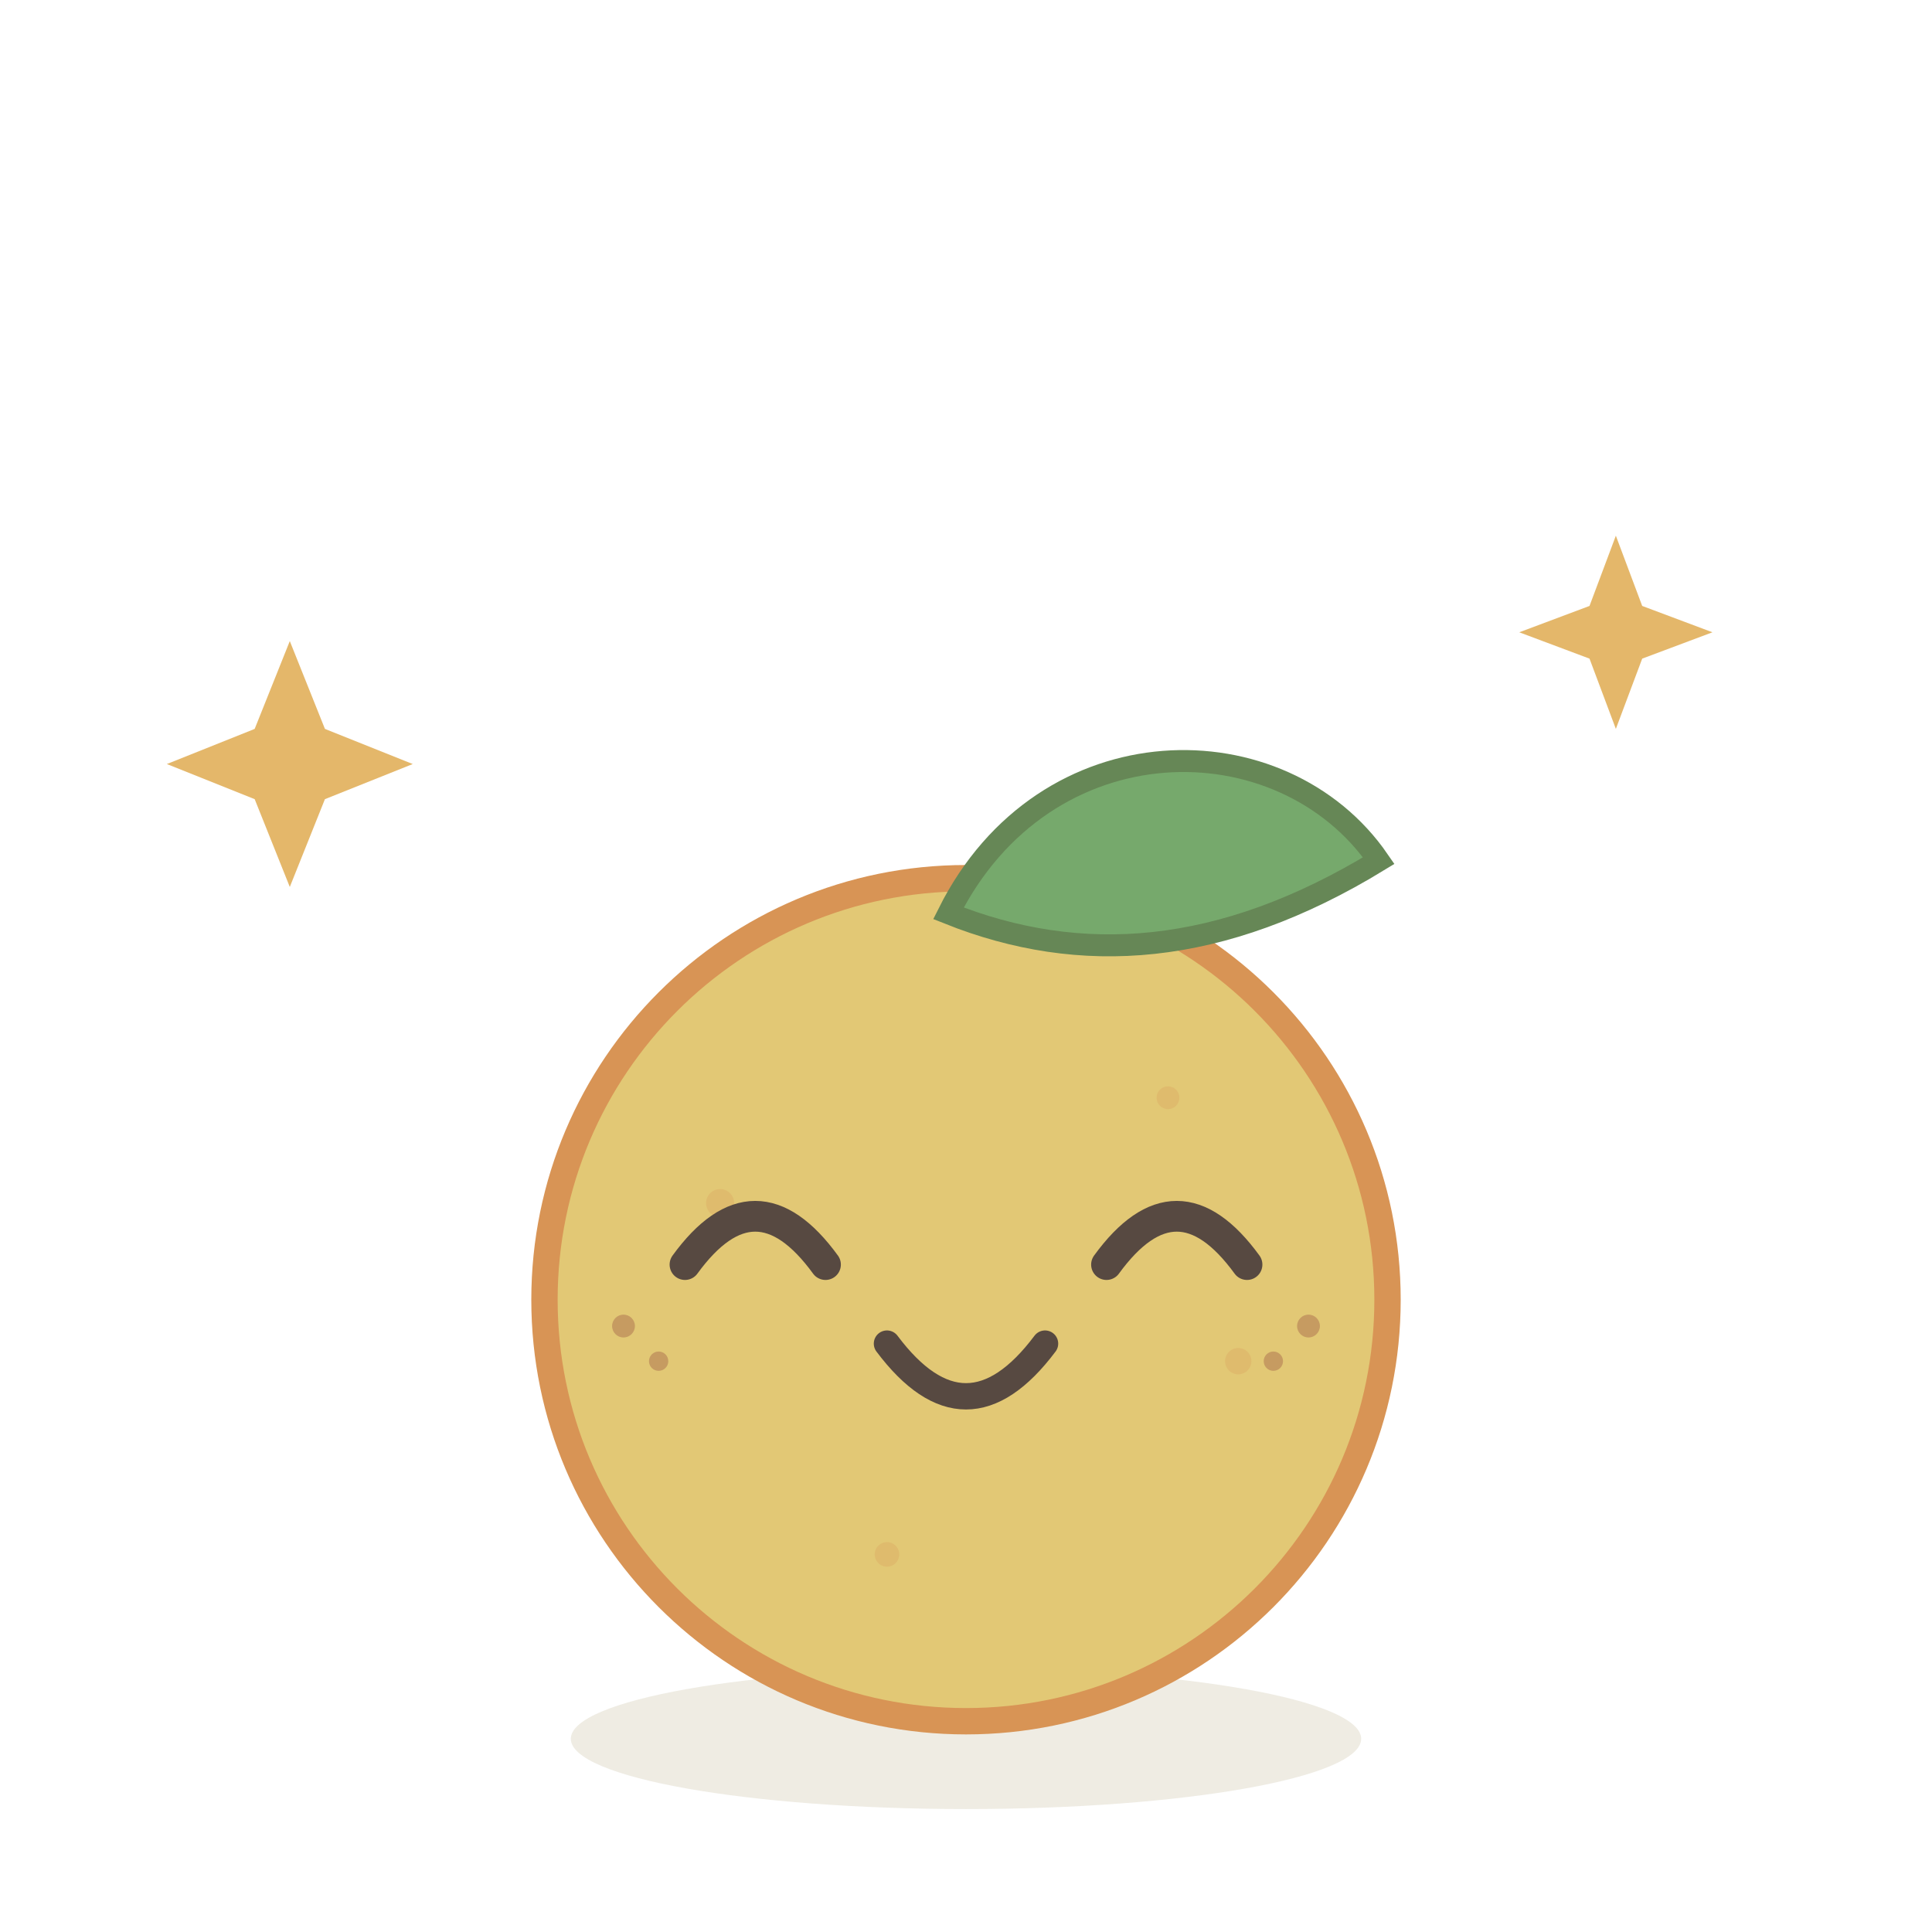
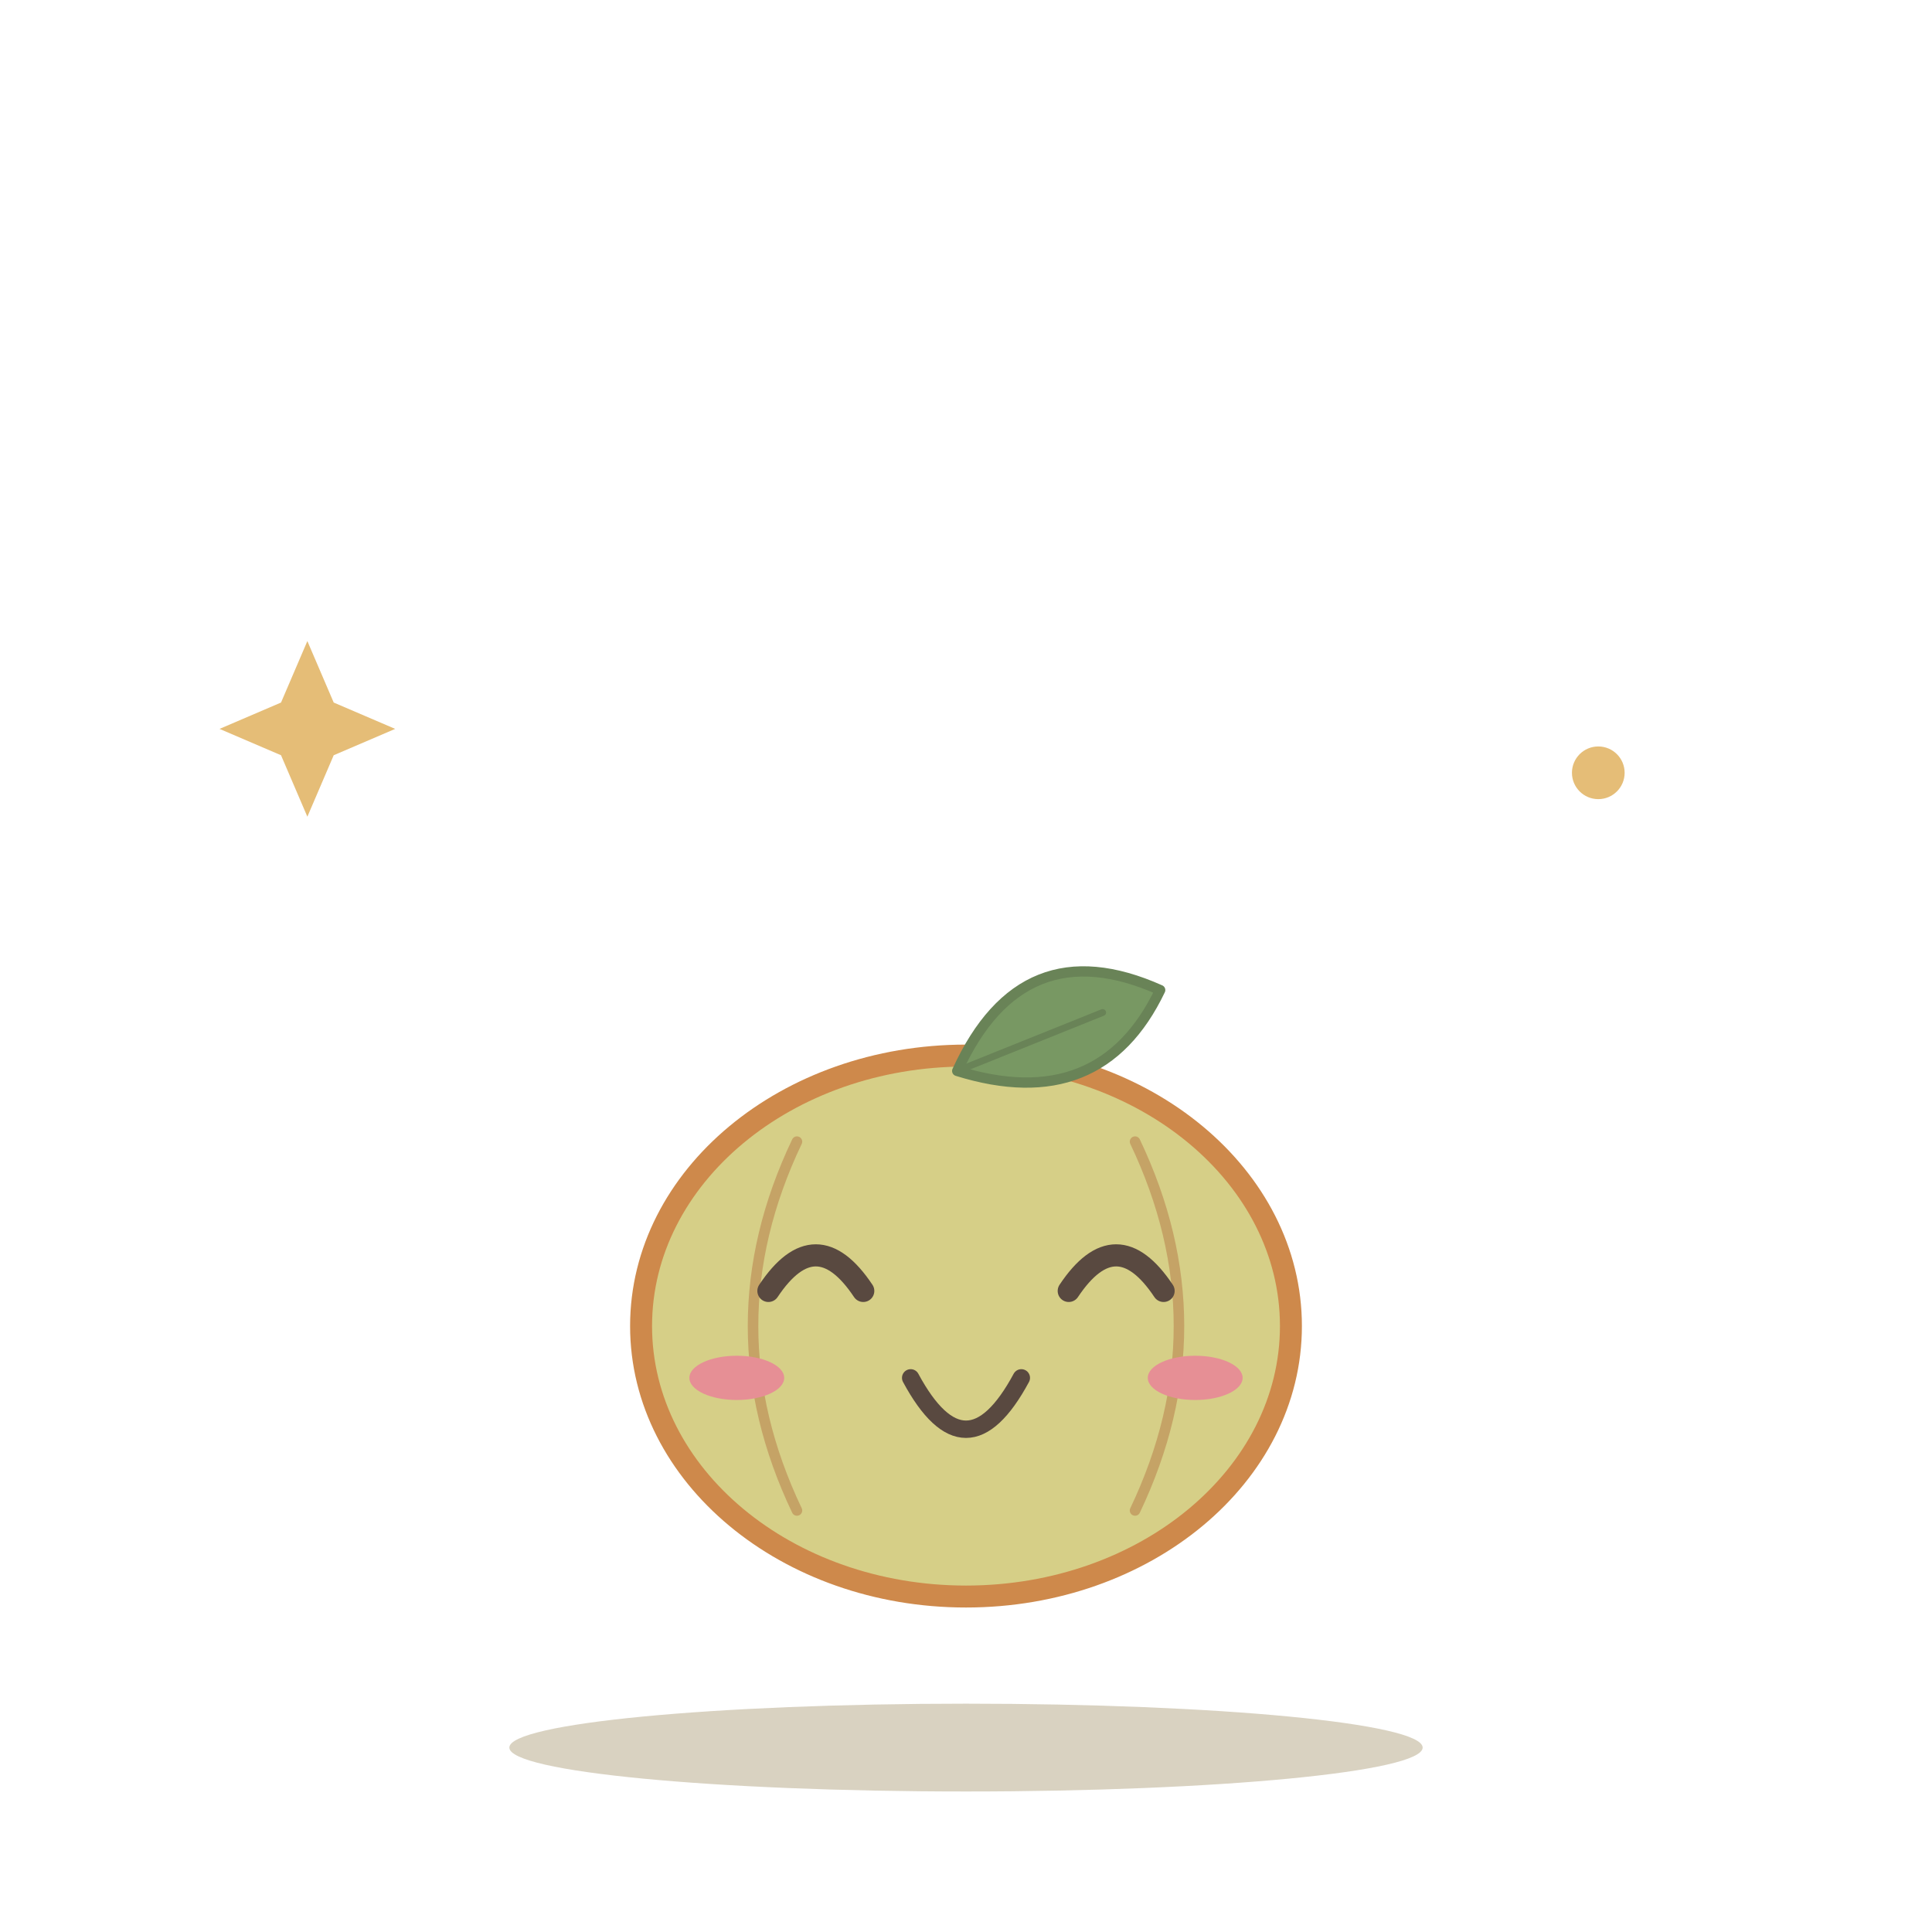
- <svg xmlns="http://www.w3.org/2000/svg" width="220" height="220" viewBox="0 0 220 220" role="img">
-   <ellipse cx="110" cy="198" rx="45" ry="8" fill="#d8d2bd" opacity=".42" />
-   <circle cx="110" cy="148" r="48" fill="#e2c875" stroke="#d89455" stroke-width="3" />
-   <g fill="#d89455" opacity=".25">
-     <circle cx="82" cy="137" r="1.6" />
-     <circle cx="141" cy="155" r="1.5" />
-     <circle cx="101" cy="177" r="1.4" />
-     <circle cx="133" cy="125" r="1.3" />
+ <svg xmlns="http://www.w3.org/2000/svg" width="220" height="220" viewBox="0 0 220 220" role="img" data-character="orange" data-stage="2">
+   <ellipse cx="110" cy="199" rx="52" ry="5" fill="#d9d2c1" stroke="none" stroke-width="2" />
+   <ellipse cx="110" cy="151" rx="37" ry="30.8" fill="#d6cf87" stroke="#ce894b" stroke-width="2.5" />
+   <path d="M90.75 130q-10 21 0 42" fill="none" stroke="#c5a366" stroke-width="1.2" stroke-linecap="round" stroke-linejoin="round" />
+   <path d="M129.25 130q10 21 0 42" fill="none" stroke="#c5a366" stroke-width="1.2" stroke-linecap="round" stroke-linejoin="round" />
+   <g transform="translate(109 121.95) rotate(35) scale(0.65)">
+     <path d="M0 0Q-5-27 21-32Q25-8 0 0Z" fill="#789863" stroke="#698357" stroke-width="1.8" stroke-linecap="round" stroke-linejoin="round" />
+     <path d="M0 0 15-23" fill="none" stroke="#698357" stroke-width="1.2" stroke-linecap="round" stroke-linejoin="round" />
  </g>
-   <path d="M108 104 C119 82,146 82,157 98 C139 109,123 110,108 104Z" fill="#76a96c" stroke="#668756" stroke-width="2.5" />
-   <path d="M78 144q8-11 16 0m32 0q8-11 16 0" fill="none" stroke="#574941" stroke-width="3.5" stroke-linecap="round" />
-   <g fill="#a96e4d" opacity=".5">
-     <circle cx="71" cy="151" r="1.3" />
-     <circle cx="75" cy="155" r="1.1" />
-     <circle cx="149" cy="151" r="1.3" />
-     <circle cx="145" cy="155" r="1.1" />
+   <g transform="translate(110 147) scale(0.9)">
+     <path d="M-25 0q6-9 12 0m26 0q6-9 12 0" fill="none" stroke="#594940" stroke-width="2.8" stroke-linecap="round" stroke-linejoin="round" />
+     <path d="M-7 11q7 13 14 0" fill="none" stroke="#594940" stroke-width="2.2" stroke-linecap="round" stroke-linejoin="round" />
+     <ellipse cx="-29" cy="11" rx="6" ry="2.8" fill="#e68f95" stroke="none" stroke-width="2" />
+     <ellipse cx="29" cy="11" rx="6" ry="2.8" fill="#e68f95" stroke="none" stroke-width="2" />
  </g>
-   <path d="M101 153q9 12 18 0" fill="none" stroke="#574941" stroke-width="3" stroke-linecap="round" />
-   <path d="M33 73l4 10 10 4-10 4-4 10-4-10-10-4 10-4zm151-12l3 8 8 3-8 3-3 8-3-8-8-3 8-3z" fill="#e4b76a" />
+   <path d="M35 73l3 7 7 3-7 3-3 7-3-7-7-3 7-3Z" fill="#e5bd77" stroke="none" stroke-width="2.4" stroke-linecap="round" stroke-linejoin="round" />
+   <ellipse cx="182" cy="88" rx="3" ry="3" fill="#e5bd77" stroke="none" stroke-width="2" />
</svg>
